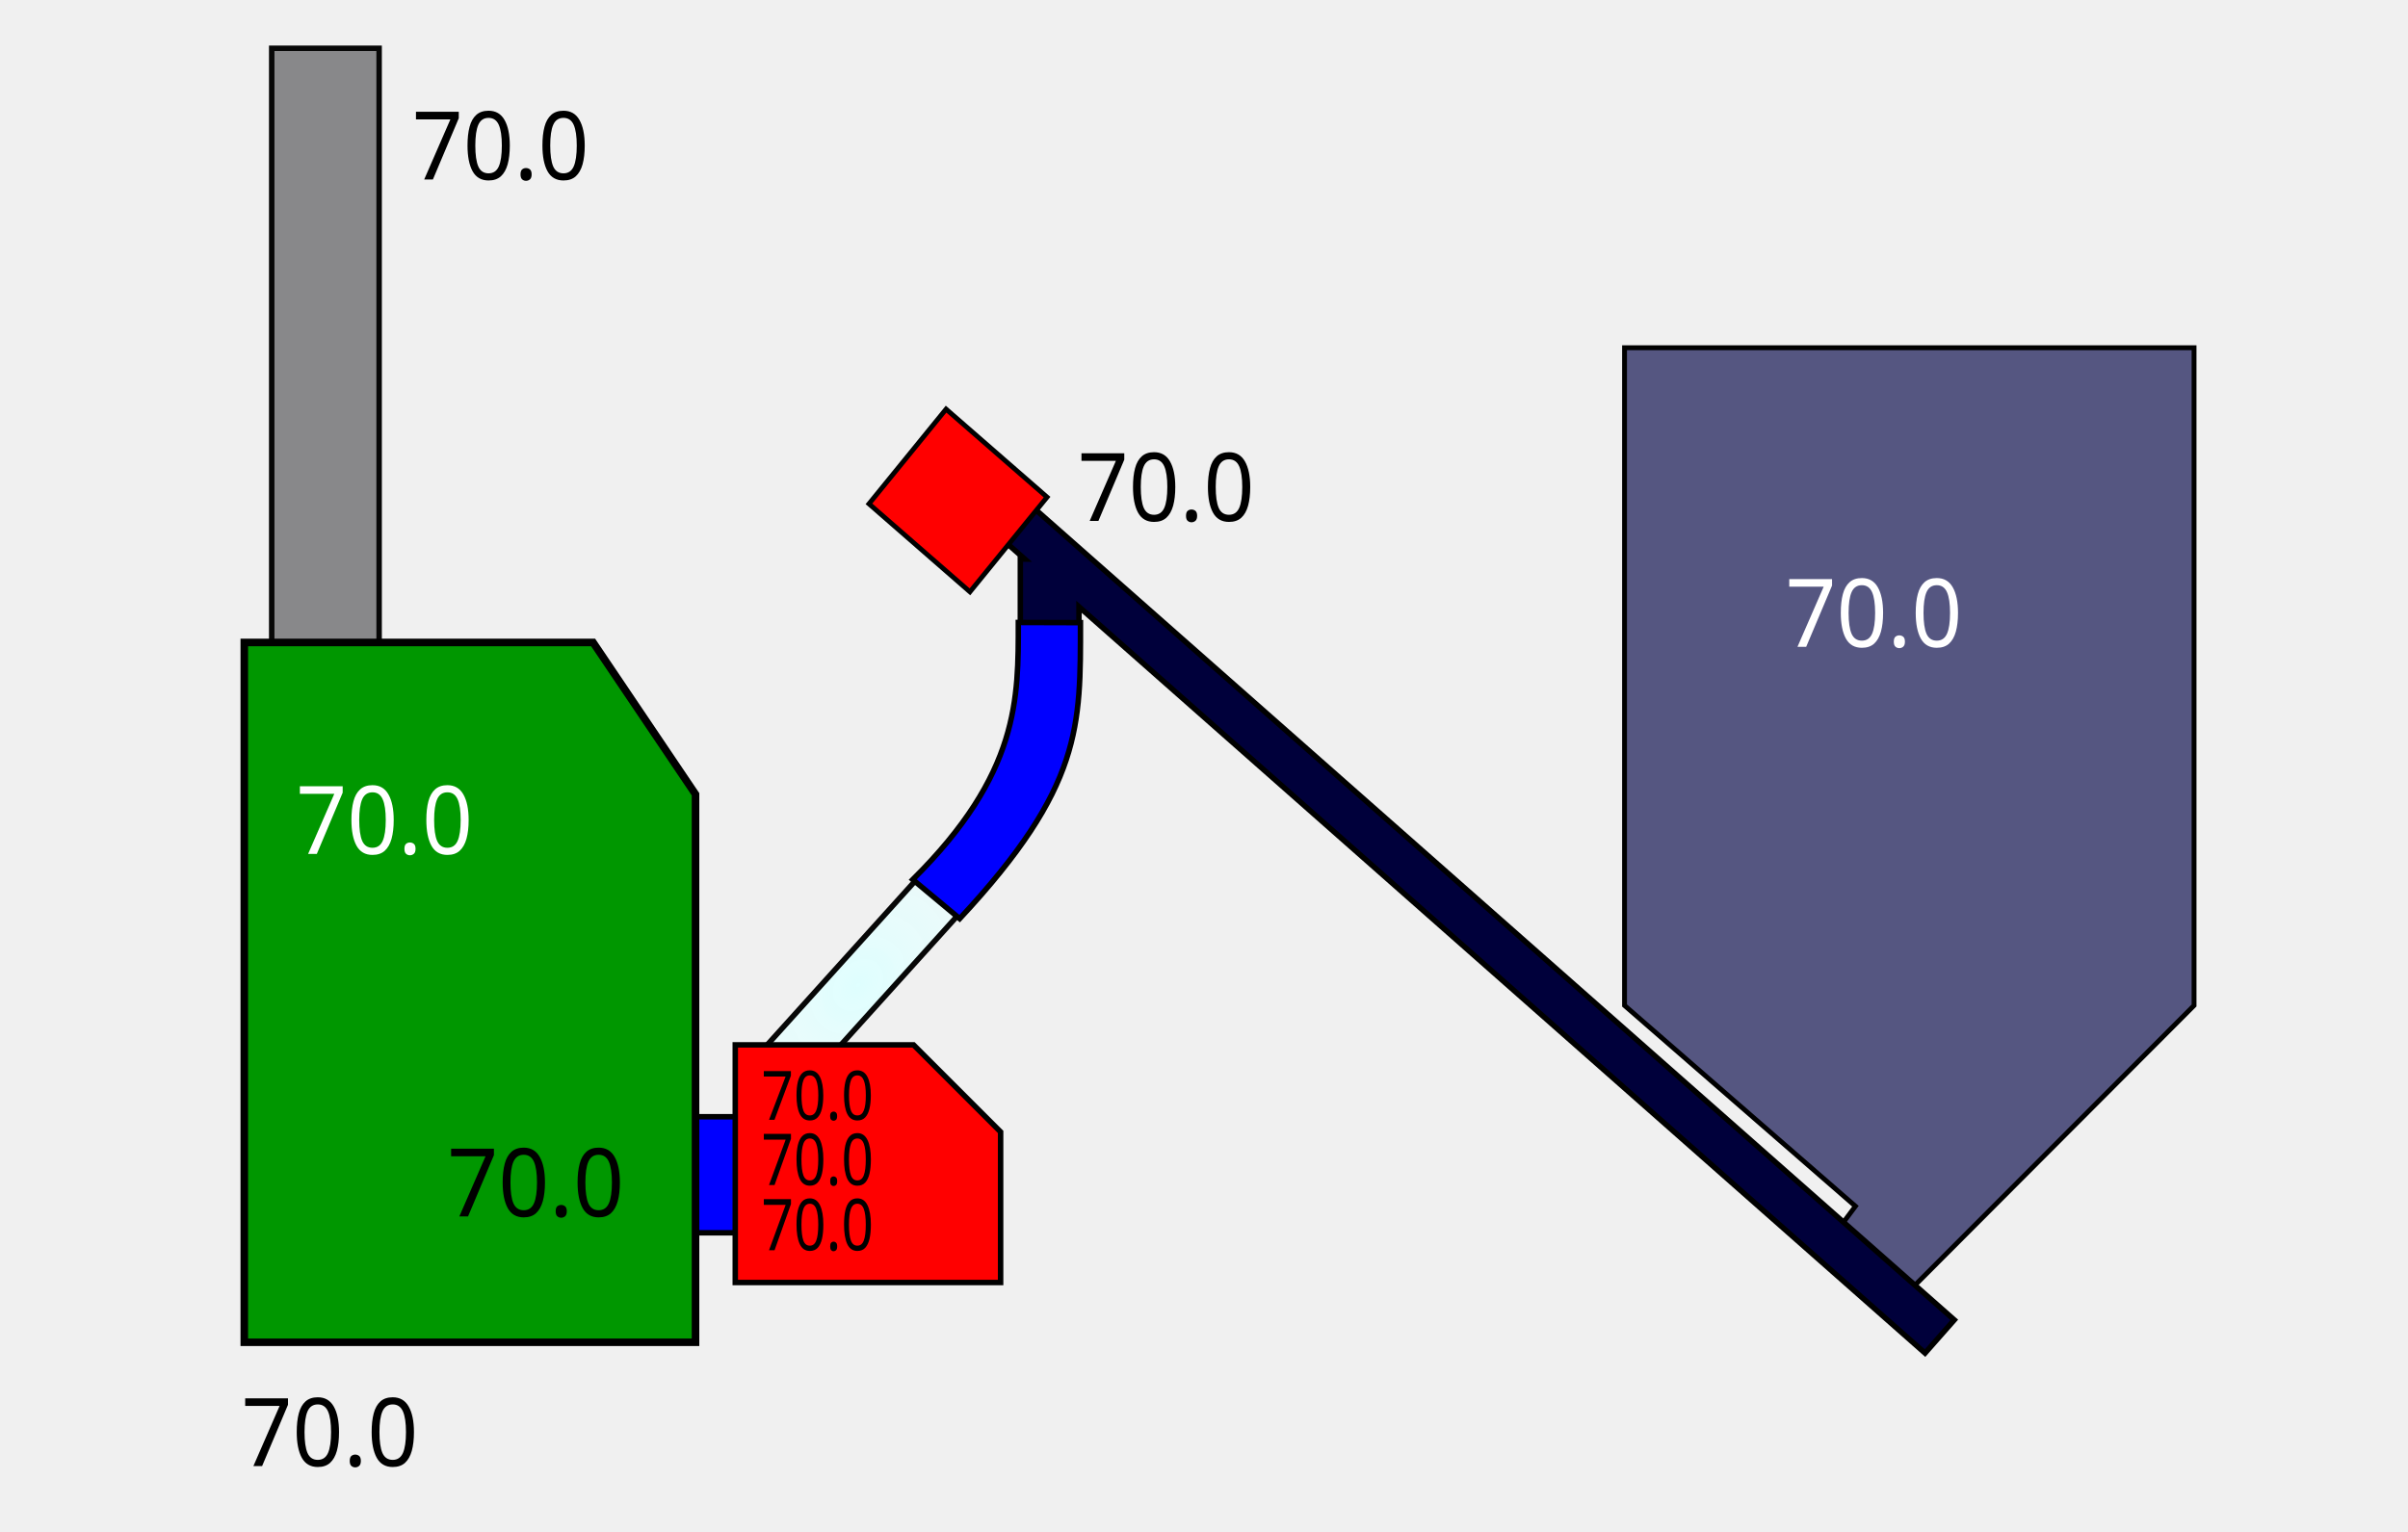
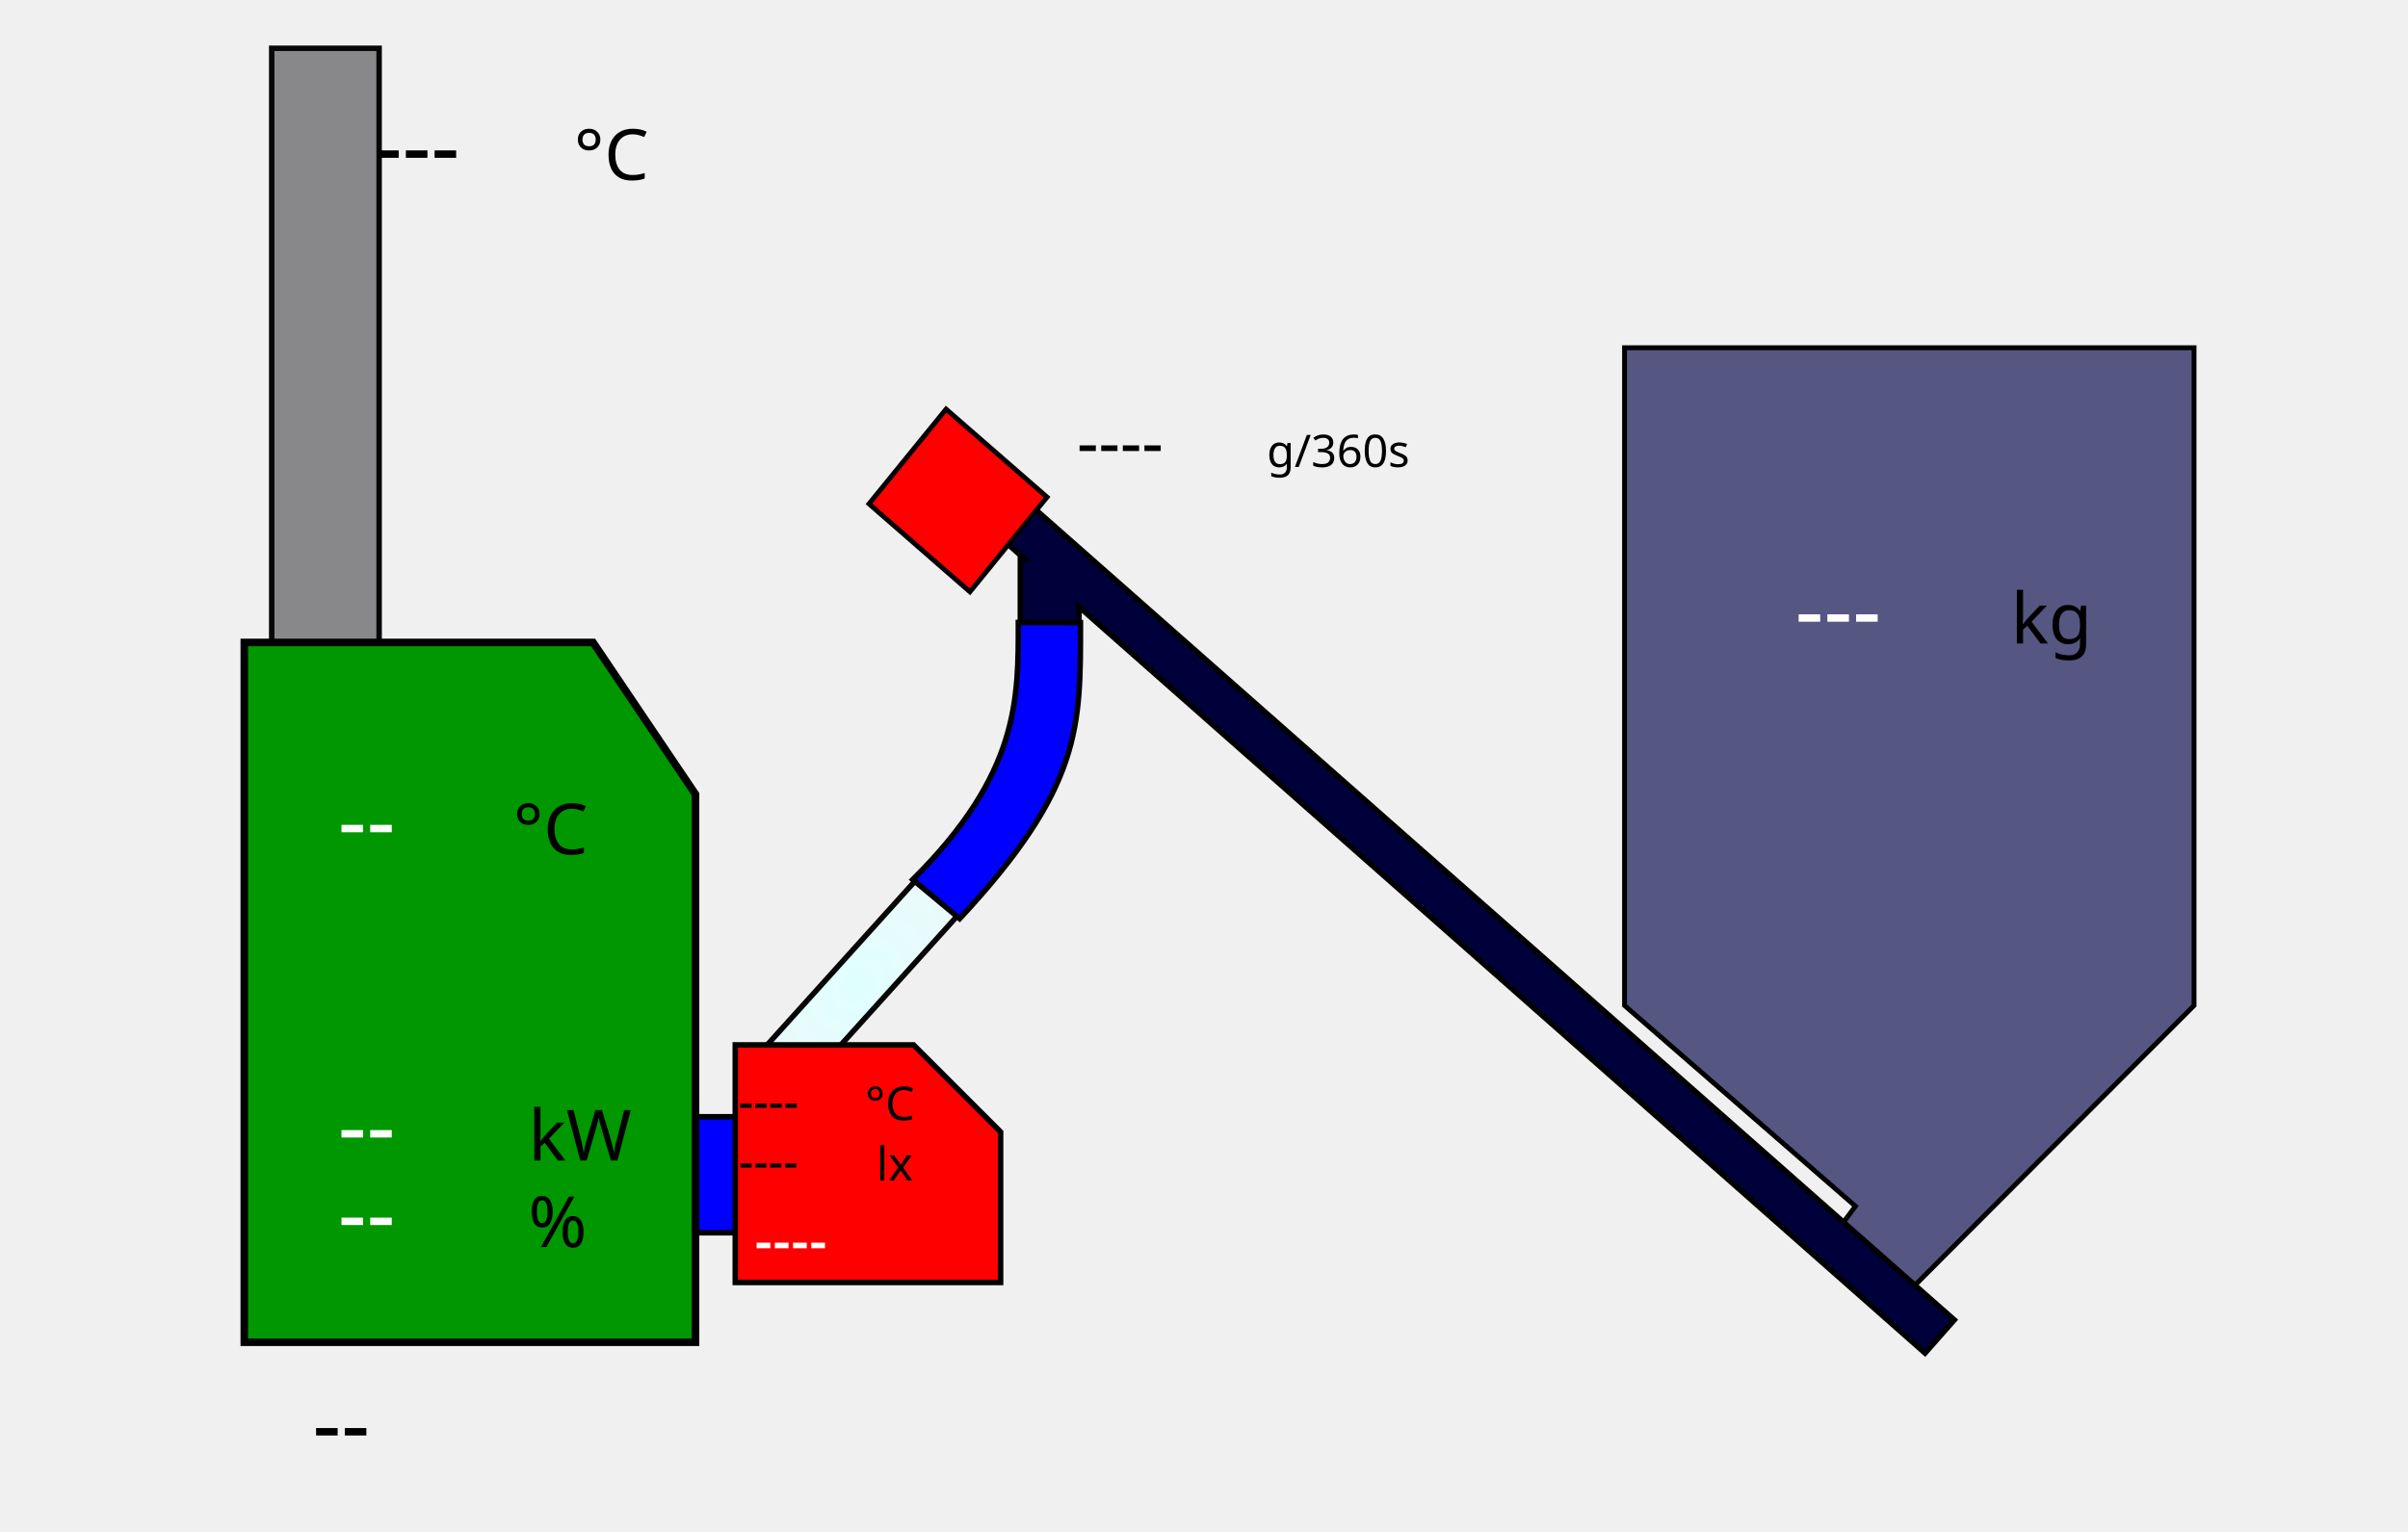
<svg xmlns="http://www.w3.org/2000/svg" xmlns:xlink="http://www.w3.org/1999/xlink" id="svg2" version="1.1" viewBox="0 0 440 280" width="100%" height="100%">
  <defs id="defs4">
    <linearGradient id="linearGradient3799">
      <stop style="stop-color:#deffff;stop-opacity:1;" offset="0" id="stop3801" />
      <stop id="stop3825" offset="0.5" style="stop-color:#eeffff;stop-opacity:0.498;" />
      <stop style="stop-color:#ffffff;stop-opacity:0;" offset="1" id="stop3803" />
    </linearGradient>
    <linearGradient id="linearGradient3773">
      <stop style="stop-color:#ffffff;stop-opacity:1;" offset="0" id="stop3775" />
      <stop id="stop3781" offset="0.5" style="stop-color:#ffffff;stop-opacity:0.498;" />
      <stop style="stop-color:#ffffff;stop-opacity:0;" offset="1" id="stop3777" />
    </linearGradient>
    <radialGradient xlink:href="#linearGradient3799" id="radialGradient3807" cx="-98.486" cy="319.858" fx="-98.486" fy="319.858" r="69.608" gradientTransform="matrix(1,0,0,0.7485906,0,80.41523)" gradientUnits="userSpaceOnUse" />
  </defs>
  <g id="layer1" transform="translate(-14.71875,-107.3438)">
    <path style="opacity:0.971;fill:#858587;fill-opacity:1;fill-rule:evenodd;stroke:#000000;stroke-width:1;stroke-miterlimit:4;stroke-opacity:1;stroke-dasharray:none" d="m 64.368,116.171 0,233.594 19.625,0 0,-233.594 z" id="rect3831" />
    <rect style="fill:#0000ff;fill-rule:evenodd;stroke:#000000;stroke-width:1px;stroke-linecap:butt;stroke-linejoin:miter;stroke-opacity:1" id="rect3061" width="29.294" height="21.213" x="140.988" y="311.458" />
    <path style="fill:#555681;fill-opacity:1;fill-rule:evenodd;stroke:#000000;stroke-width:0.885px;stroke-linecap:butt;stroke-linejoin:miter;stroke-opacity:1" d="m 296.844,63.562 0,120.219 42.188,36.688 -5.053,6.768 12.705,10.906 54.223,-54.362 0,-120.219 z" transform="translate(14.71875,107.3438)" id="rect3077" />
    <path style="fill:#00003b;fill-rule:evenodd;stroke:#000000;stroke-width:1px;stroke-linecap:butt;stroke-linejoin:miter;stroke-opacity:1;fill-opacity:1" d="M 184.031 88.562 L 178.688 94.625 L 187.25 102.188 L 186.438 102.188 L 186.438 115.75 L 197.156 115.75 L 197.156 110.906 L 351.75 247.312 L 357.094 241.25 L 184.031 88.562 z " transform="translate(14.71875,107.3438)" id="rect3072" />
    <rect style="fill:url(#radialGradient3807);fill-rule:evenodd;stroke:#000000;stroke-width:1px;stroke-linecap:butt;stroke-linejoin:miter;stroke-opacity:1;fill-opacity:1;opacity:0.971" id="rect3068" width="45" height="10" x="-120.986" y="314.858" transform="matrix(0.6698965,-0.7424545,0.7424545,0.6698965,0,0)" />
    <path style="fill:#009700;fill-opacity:1;fill-rule:evenodd;stroke:#000000;stroke-width:1.383px;stroke-linecap:butt;stroke-linejoin:miter;stroke-opacity:1" d="m 59.357,224.776 63.74,0 18.71,27.743 0,100.163 -82.45,0 z" id="rect3054" />
    <path style="fill:#ff0000;fill-rule:evenodd;stroke:#000000;stroke-width:1px;stroke-linecap:butt;stroke-linejoin:miter;stroke-opacity:1;fill-opacity:1" d="m 134.35,190.982 32.577,0 15.91,15.91 c 0,17.93 0,27.527 0,27.527 l -48.487,0 z" id="rect3065" transform="translate(14.71875,107.3438)" />
    <rect style="fill:#ff0000;fill-opacity:1;fill-rule:evenodd;stroke:#000000;stroke-width:0.884px;stroke-linecap:butt;stroke-linejoin:miter;stroke-opacity:1" id="rect3070" width="24.476" height="22.32" x="260.608" y="14.028" transform="matrix(0.7538026,0.657101,-0.6313135,0.7755277,0,0)" />
    <path transform="translate(14.71875,107.3438)" style="fill:#0000ff;fill-rule:evenodd;stroke:#000000;stroke-width:1;stroke-linecap:butt;stroke-linejoin:miter;stroke-opacity:1;stroke-miterlimit:4;stroke-dasharray:none" d="m 186.071,113.775 11.355,0.033 c 0,18.864 0.401,29.982 -22.07,54.099 l -8.571,-7.143 c 19.545,-19.407 19.286,-33.101 19.286,-46.989 z" id="rect3074" />
-     <text xml:space="preserve" style="font-size:16.81px;font-style:normal;font-weight:normal;line-height:125%;letter-spacing:0px;word-spacing:0px;fill:#ffffff;fill-opacity:1;stroke:none;font-family:Sans" x="70.955" y="255.447" id="paramname:boiler_temp" class="pellmon-param" transform="scale(0.9697045,1.031242)">
-       <tspan id="tspan3086" x="70.955" y="255.447">70.0</tspan>
+     <text xml:space="preserve" style="font-size:16.81px;font-style:normal;font-weight:normal;text-align:end;line-height:125%;letter-spacing:0px;word-spacing:0px;text-anchor:end;fill:#ffffff;fill-opacity:1;stroke:none;font-family:Sans" x="111.527" y="255.447" id="paramname:boiler_temp" class="pellmon-param" transform="scale(0.9697045,1.031242)">
+       <tspan id="tspan3086" x="111.527" y="255.447">--</tspan>
    </text>
-     <text transform="scale(0.9103031,1.098535)" id="paramname:chute_temp" y="284.037" x="168.987" style="font-size:11.361px;font-style:normal;font-weight:normal;line-height:125%;letter-spacing:0px;word-spacing:0px;fill:#000000;fill-opacity:1;stroke:none;font-family:Sans" xml:space="preserve">
-       <tspan y="284.037" x="168.987" id="tspan3090">70.0</tspan>
+     <text transform="scale(0.9368593,1.067396)" id="paramname:chute_temp" y="292.36" x="183.351" style="font-size:9.135px;font-style:normal;font-weight:normal;text-align:end;line-height:125%;letter-spacing:0px;word-spacing:0px;text-anchor:end;fill:#000000;fill-opacity:1;stroke:none;font-family:Sans" xml:space="preserve">
+       <tspan y="292.36" x="183.351" id="tspan3090">----</tspan>
    </text>
-     <text xml:space="preserve" style="font-size:16.81px;font-style:normal;font-weight:normal;line-height:125%;letter-spacing:0px;word-spacing:0px;fill:#ffffff;fill-opacity:1;stroke:none;font-family:Sans" x="351.6" y="218.737" id="paramname:magazine_content" transform="scale(0.9697045,1.031242)">
-       <tspan id="tspan3094" x="351.6" y="218.737">70.0</tspan>
+     <text xml:space="preserve" style="font-size:16.81px;font-style:normal;font-weight:normal;text-align:end;line-height:125%;letter-spacing:0px;word-spacing:0px;text-anchor:end;fill:#ffffff;fill-opacity:1;stroke:none;font-family:Sans" x="391.518" y="218.129" id="paramname:magazine_content" transform="scale(0.9697045,1.031242)">
+       <tspan id="tspan3094" x="391.518" y="218.129">---</tspan>
    </text>
-     <text xml:space="preserve" style="font-size:16.81px;font-style:normal;font-weight:normal;line-height:125%;letter-spacing:0px;word-spacing:0px;fill:#000000;fill-opacity:1;stroke:none;font-family:Sans" x="92.827" y="135.909" id="paramname:smoke_temp" transform="scale(0.9697045,1.031242)">
-       <tspan id="tspan3838" x="92.827" y="135.909">70.0</tspan>
+     <text xml:space="preserve" style="font-size:16.81px;font-style:normal;font-weight:normal;text-align:end;line-height:125%;letter-spacing:0px;word-spacing:0px;text-anchor:end;fill:#000000;fill-opacity:1;stroke:none;font-family:Sans" x="123.659" y="135.909" id="paramname:smoke_temp" transform="scale(0.9697045,1.031242)">
+       <tspan id="tspan3838" x="123.659" y="135.909">---</tspan>
    </text>
-     <text transform="scale(0.9697045,1.031242)" id="paramname:power_kW" y="319.689" x="99.452" style="font-size:16.81px;font-style:normal;font-weight:normal;line-height:125%;letter-spacing:0px;word-spacing:0px;fill:#000000;fill-opacity:1;stroke:none;font-family:Sans" xml:space="preserve">
-       <tspan y="319.689" x="99.452" id="tspan3010">70.0</tspan>
+     <text transform="scale(0.9697045,1.031242)" id="paramname:power_kW" y="309.547" x="111.527" style="font-size:16.81px;font-style:normal;font-weight:normal;text-align:end;line-height:125%;letter-spacing:0px;word-spacing:0px;text-anchor:end;fill:#ffffff;fill-opacity:1;stroke:none;font-family:Sans" xml:space="preserve">
+       <tspan y="309.547" x="111.527" id="tspan3010">--</tspan>
    </text>
-     <text xml:space="preserve" style="font-size:11.634px;font-style:normal;font-weight:normal;line-height:125%;letter-spacing:0px;word-spacing:0px;fill:#000000;fill-opacity:1;stroke:none;font-family:Sans" x="173.046" y="287.969" id="paramname:light" transform="scale(0.8889528,1.124919)">
-       <tspan id="tspan3014" x="173.046" y="287.969">70.0</tspan>
+     <text xml:space="preserve" style="font-size:8.993px;font-style:normal;font-weight:normal;text-align:end;line-height:125%;letter-spacing:0px;word-spacing:0px;text-anchor:end;fill:#000000;fill-opacity:1;stroke:none;font-family:Sans" x="183.051" y="302.556" id="paramname:light" transform="scale(0.9368275,1.067432)">
+       <tspan id="tspan3014" x="183.051" y="302.556">----</tspan>
    </text>
-     <text transform="scale(0.9697045,1.031242)" id="paramname:feeder_capacity" y="196.427" x="218.231" style="font-size:16.81px;font-style:normal;font-weight:normal;line-height:125%;letter-spacing:0px;word-spacing:0px;fill:#000000;fill-opacity:1;stroke:none;font-family:Sans" xml:space="preserve">
-       <tspan y="196.427" x="218.231" id="tspan3015">70.0</tspan>
+     <text transform="scale(0.9697045,1.031242)" id="paramname:feeder_capacity" y="186.919" x="250.848" style="font-size:12.649px;font-style:normal;font-weight:normal;text-align:end;line-height:125%;letter-spacing:0px;word-spacing:0px;text-anchor:end;fill:#000000;fill-opacity:1;stroke:none;font-family:Sans" xml:space="preserve">
+       <tspan y="186.919" x="250.848" id="tspan3015">----</tspan>
    </text>
-     <text transform="scale(0.8889528,1.124919)" id="paramname:mode" y="298.57" x="173.046" style="font-size:11.634px;font-style:normal;font-weight:normal;line-height:125%;letter-spacing:0px;word-spacing:0px;fill:#000000;fill-opacity:1;stroke:none;font-family:Sans" xml:space="preserve">
-       <tspan y="298.57" x="173.046" id="tspan3019">70.0</tspan>
+     <text transform="scale(0.8889528,1.124919)" id="paramname:mode" y="300.915" x="171.612" style="font-size:11.634px;font-style:normal;font-weight:normal;line-height:125%;letter-spacing:0px;word-spacing:0px;fill:#ffffff;fill-opacity:1;stroke:none;font-family:Sans" xml:space="preserve">
+       <tspan y="300.915" x="171.612" id="tspan3019">----</tspan>
    </text>
-     <text xml:space="preserve" style="font-size:16.81px;font-style:normal;font-weight:normal;line-height:125%;letter-spacing:0px;word-spacing:0px;fill:#000000;fill-opacity:1;stroke:none;font-family:Sans" x="60.647" y="363.933" id="paramname:alarm" transform="scale(0.9697045,1.031242)">
-       <tspan id="tspan3023" x="60.647" y="363.933">70.0</tspan>
+     <text xml:space="preserve" style="font-size:16.81px;font-style:normal;font-weight:normal;line-height:125%;letter-spacing:0px;word-spacing:0px;fill:#000000;fill-opacity:1;stroke:none;font-family:Sans" x="74.067" y="362.36" id="paramname:alarm" transform="scale(0.9697045,1.031242)">
+       <tspan id="tspan3023" x="74.067" y="362.36">--</tspan>
    </text>
+     <text xml:space="preserve" style="font-size:12.907px;font-style:normal;font-weight:normal;line-height:125%;letter-spacing:0px;word-spacing:0px;fill:#000000;fill-opacity:1;stroke:none;font-family:Sans" x="108.498" y="263.491" id="text3018">
+       <tspan id="tspan3020" x="108.498" y="263.491">°C</tspan>
+     </text>
+     <text id="text3034" y="140.218" x="119.607" style="font-size:12.907px;font-style:normal;font-weight:normal;line-height:125%;letter-spacing:0px;word-spacing:0px;fill:#000000;fill-opacity:1;stroke:none;font-family:Sans" xml:space="preserve">
+       <tspan y="140.218" x="119.607" id="tspan3036">°C</tspan>
+     </text>
+     <text xml:space="preserve" style="font-size:8.532px;font-style:normal;font-weight:normal;line-height:125%;letter-spacing:0px;word-spacing:0px;fill:#000000;fill-opacity:1;stroke:none;font-family:Sans" x="172.822" y="312.081" id="text3038">
+       <tspan id="tspan3040" x="172.822" y="312.081">°C</tspan>
+     </text>
+     <text id="text3046" y="319.463" x="111.252" style="font-size:12.907px;font-style:normal;font-weight:normal;line-height:125%;letter-spacing:0px;word-spacing:0px;fill:#000000;fill-opacity:1;stroke:none;font-family:Sans" xml:space="preserve">
+       <tspan y="319.463" x="111.252" id="tspan3048">kW</tspan>
+     </text>
+     <text xml:space="preserve" style="font-size:8.198px;font-style:normal;font-weight:normal;line-height:125%;letter-spacing:0px;word-spacing:0px;fill:#000000;fill-opacity:1;stroke:none;font-family:Sans" x="246.207" y="192.698" id="text3050">
+       <tspan id="tspan3052" x="246.207" y="192.698">g/360s</tspan>
+     </text>
+     <text id="text3054" y="224.963" x="382.161" style="font-size:12.907px;font-style:normal;font-weight:normal;line-height:125%;letter-spacing:0px;word-spacing:0px;fill:#000000;fill-opacity:1;stroke:none;font-family:Sans" xml:space="preserve">
+       <tspan y="224.963" x="382.161" id="tspan3056">kg</tspan>
+     </text>
+     <text id="text3058" y="323.094" x="174.831" style="font-size:8.532px;font-style:normal;font-weight:normal;line-height:125%;letter-spacing:0px;word-spacing:0px;fill:#000000;fill-opacity:1;stroke:none;font-family:Sans" xml:space="preserve">
+       <tspan y="323.094" x="174.831" id="tspan3060">lx</tspan>
+     </text>
+     <text xml:space="preserve" style="font-size:8.532px;font-style:normal;font-weight:normal;line-height:125%;letter-spacing:0px;word-spacing:0px;fill:#000000;fill-opacity:1;stroke:none;font-family:Sans" x="176.831" y="336.74" id="text3062">
+       <tspan id="tspan3064" x="176.831" y="336.74" />
+     </text>
+     <text xml:space="preserve" style="font-size:16.81px;font-style:normal;font-weight:normal;text-align:end;line-height:125%;letter-spacing:0px;word-spacing:0px;text-anchor:end;fill:#ffffff;fill-opacity:1;stroke:none;font-family:Sans" x="111.527" y="325.062" id="paramname:power" transform="scale(0.9697045,1.031242)">
+       <tspan id="tspan3068" x="111.527" y="325.062">--</tspan>
+     </text>
+     <text xml:space="preserve" style="font-size:12.907px;font-style:normal;font-weight:normal;line-height:125%;letter-spacing:0px;word-spacing:0px;fill:#000000;fill-opacity:1;stroke:none;font-family:Sans" x="111.252" y="335.28" id="text3070">
+       <tspan id="tspan3072" x="111.252" y="335.28">%</tspan>
+     </text>
+     <flowRoot xml:space="preserve" id="flowRoot3844" style="fill:black;stroke:none;stroke-opacity:1;stroke-width:1px;stroke-linejoin:miter;stroke-linecap:butt;fill-opacity:1;font-family:Sans;font-style:normal;font-weight:normal;font-size:40px;line-height:125%;letter-spacing:0px;word-spacing:0px">
+       <flowRegion id="flowRegion3846">
+         <rect id="rect3848" width="69.44" height="46.726" x="73.982" y="-1.652" />
+       </flowRegion>
+       <flowPara id="flowPara3850" />
+     </flowRoot>
  </g>
</svg>
